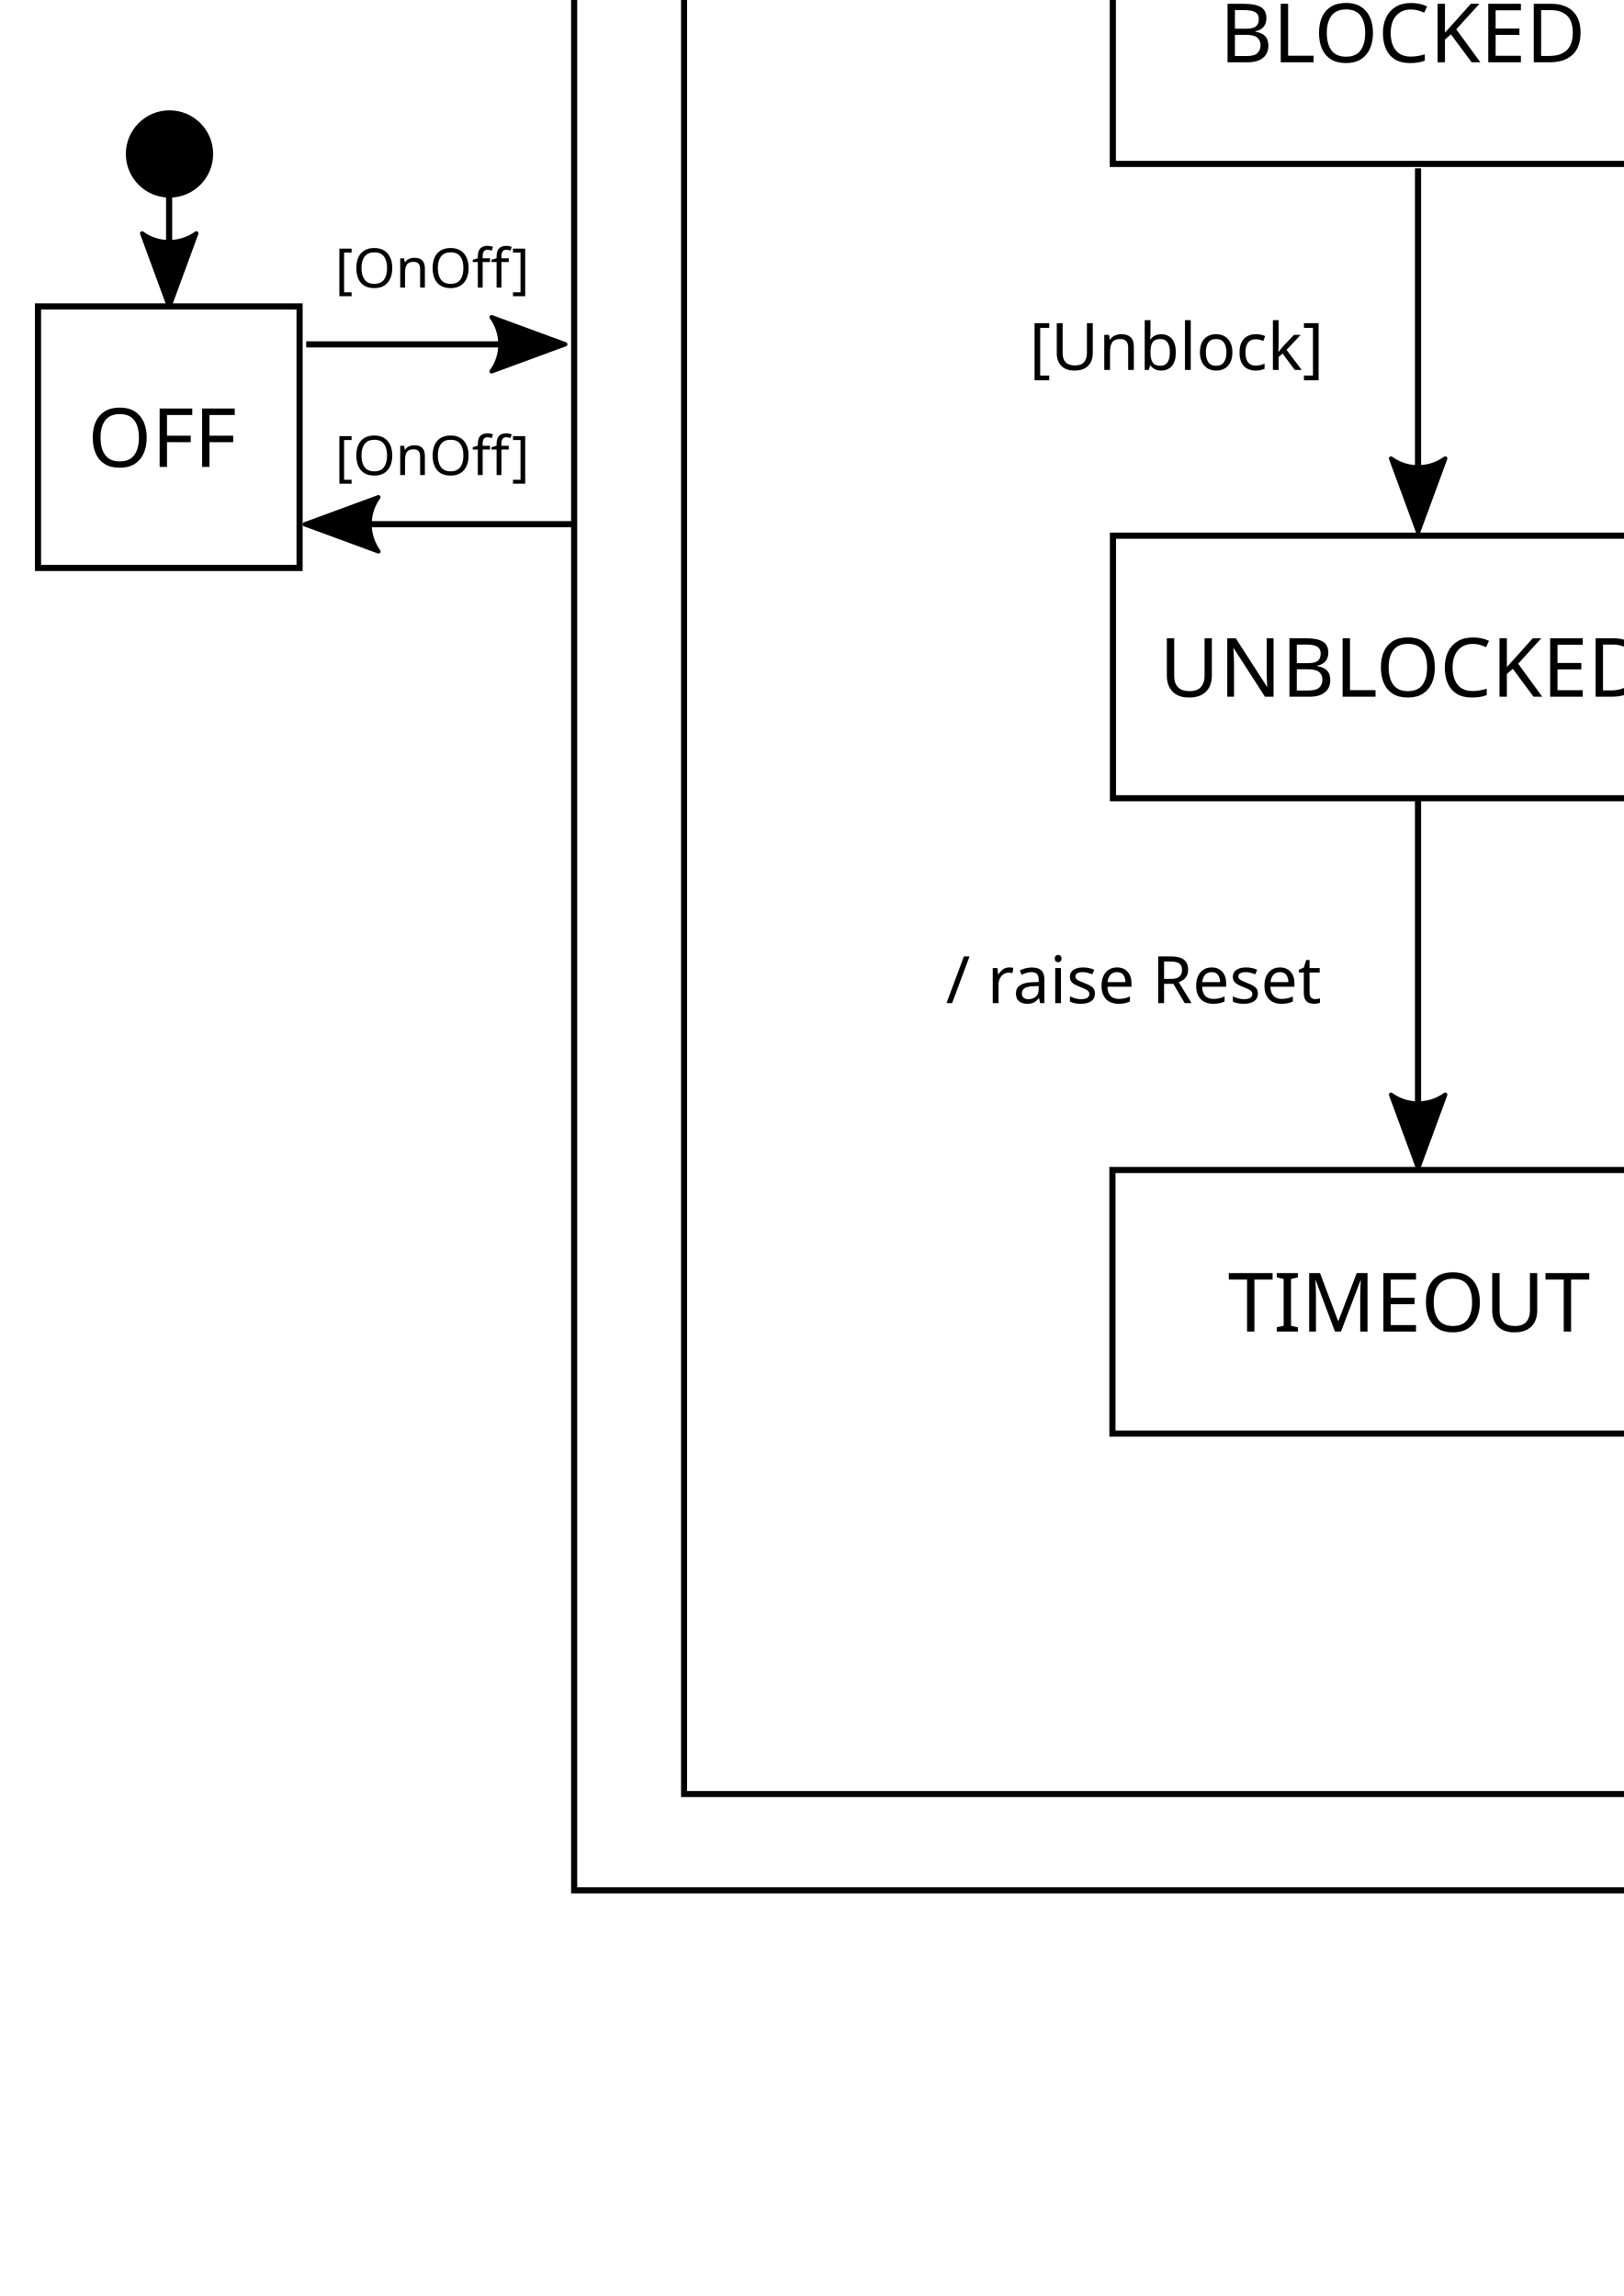
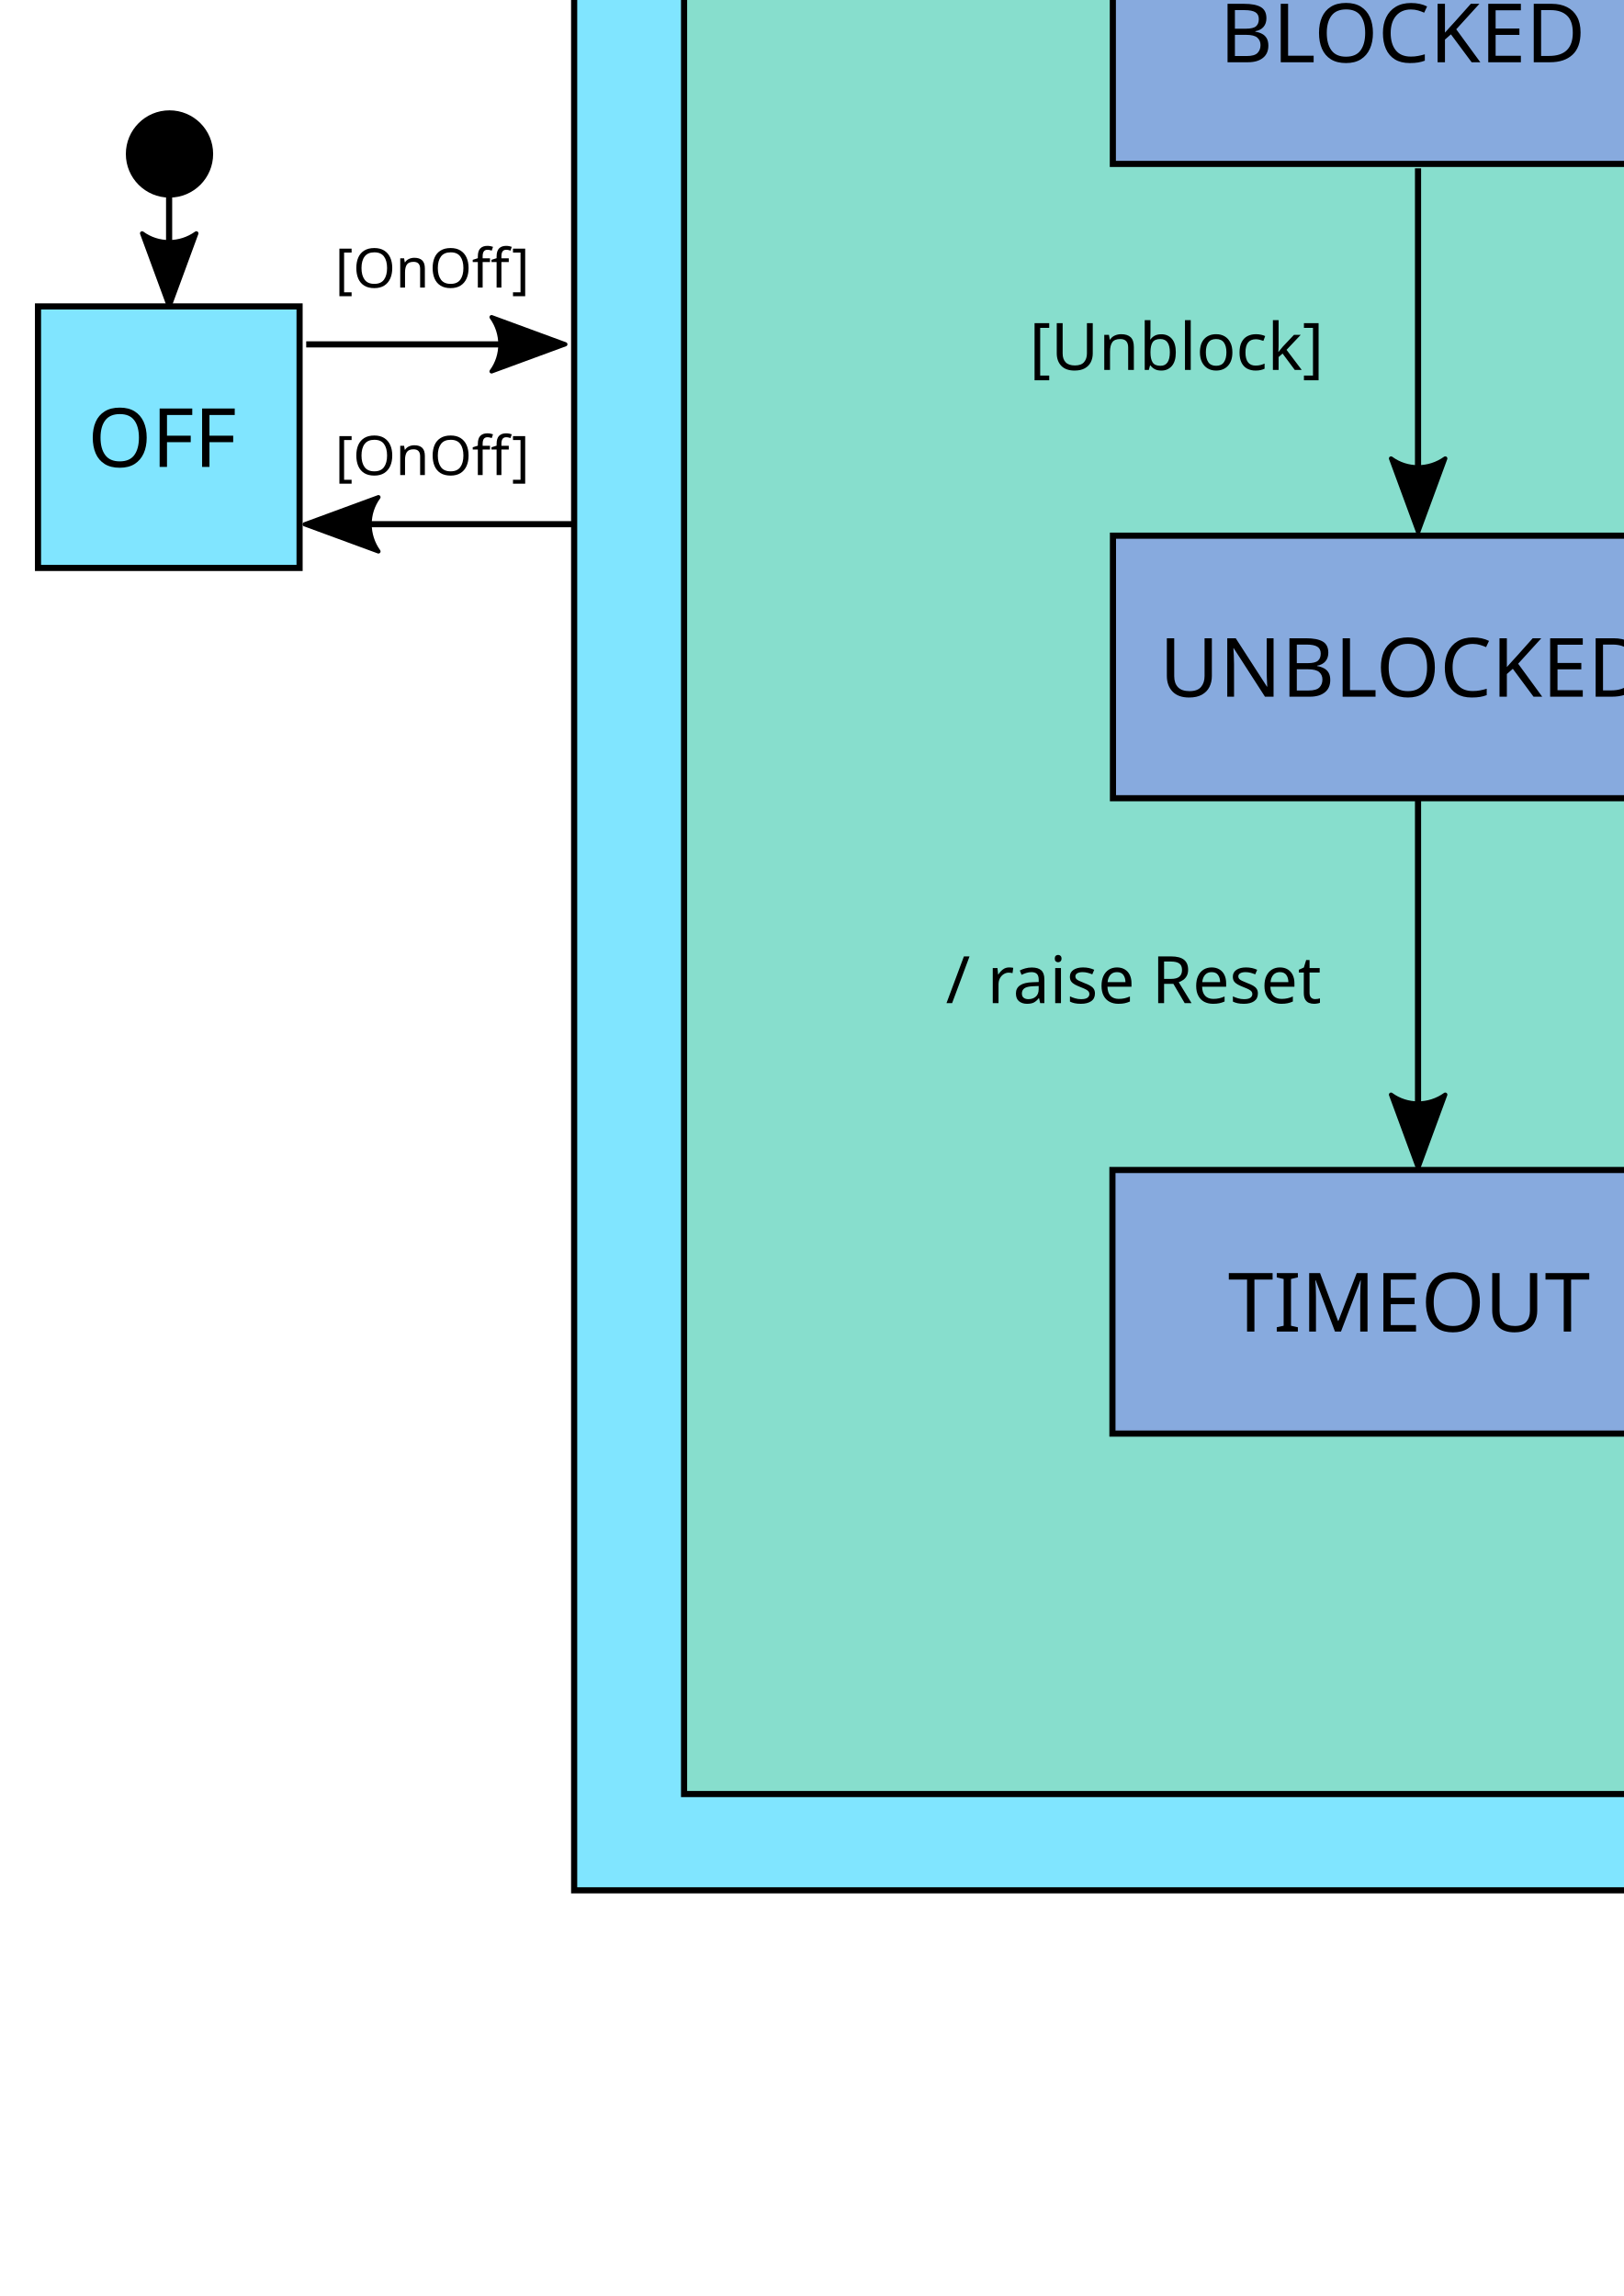
<svg xmlns="http://www.w3.org/2000/svg" width="210mm" height="297mm" viewBox="0 0 744.094 1052.362" id="svg3364" version="1.1">
  <defs id="defs3366">
    <rect x="-585.888" y="-206.071" width="236.376" height="121.218" id="rect3244" />
    <marker orient="auto" refY="0" refX="0" id="marker13901" style="overflow:visible">
      <path id="path13903" style="fill:#000000;fill-opacity:1;fill-rule:evenodd;stroke:#000000;stroke-width:0.625;stroke-linejoin:round;stroke-opacity:1" d="M 8.719,4.034 -2.207,0.016 8.719,-4.002 c -1.745,2.372 -1.735,5.617 -6e-7,8.035 z" transform="matrix(-1.1,0,0,-1.1,-1.1,0)" />
    </marker>
    <marker orient="auto" refY="0.0" refX="0.0" id="marker13765" style="overflow:visible;">
      <path id="path13767" style="fill-rule:evenodd;stroke-width:0.625;stroke-linejoin:round;stroke:#000000;stroke-opacity:1;fill:#000000;fill-opacity:1" d="M 8.719,4.034 L -2.207,0.016 L 8.719,-4.002 C 6.973,-1.63 6.983,1.616 8.719,4.034 z " transform="scale(1.1) rotate(180) translate(1,0)" />
    </marker>
    <marker style="overflow:visible" id="marker13279" refX="0" refY="0" orient="auto">
      <path transform="matrix(-1.1,0,0,-1.1,-1.1,0)" d="M 8.719,4.034 -2.207,0.016 8.719,-4.002 c -1.745,2.372 -1.735,5.617 -6e-7,8.035 z" style="fill:#000000;fill-opacity:1;fill-rule:evenodd;stroke:#000000;stroke-width:0.625;stroke-linejoin:round;stroke-opacity:1" id="path13281" />
    </marker>
-     <marker orient="auto" refY="0.0" refX="0.0" id="marker12425" style="overflow:visible;">
-       <path id="path12427" style="fill-rule:evenodd;stroke-width:0.625;stroke-linejoin:round;stroke:#000000;stroke-opacity:1;fill:#000000;fill-opacity:1" d="M 8.719,4.034 L -2.207,0.016 L 8.719,-4.002 C 6.973,-1.63 6.983,1.616 8.719,4.034 z " transform="scale(1.1) rotate(180) translate(1,0)" />
+     <marker orient="auto" refY="0" refX="0" id="marker12425" style="overflow:visible">
+       <path id="path12427" style="fill:#000000;fill-opacity:1;fill-rule:evenodd;stroke:#000000;stroke-width:0.625;stroke-linejoin:round;stroke-opacity:1" d="M 8.719,4.034 -2.207,0.016 8.719,-4.002 c -1.745,2.372 -1.735,5.617 -6e-7,8.035 z" transform="matrix(-1.1,0,0,-1.1,-1.1,0)" />
    </marker>
    <marker orient="auto" refY="0.0" refX="0.0" id="Arrow2Lend" style="overflow:visible;">
      <path id="path4256" style="fill-rule:evenodd;stroke-width:0.625;stroke-linejoin:round;" d="M 8.719,4.034 L -2.207,0.016 L 8.719,-4.002 C 6.973,-1.63 6.983,1.616 8.719,4.034 z " transform="scale(1.1) rotate(180) translate(1,0)" />
    </marker>
    <marker style="overflow:visible" id="marker11753" refX="0" refY="0" orient="auto">
      <path transform="matrix(-1.1,0,0,-1.1,-1.1,0)" d="M 8.719,4.034 -2.207,0.016 8.719,-4.002 c -1.745,2.372 -1.735,5.617 -6e-7,8.035 z" style="fill:#000000;fill-opacity:1;fill-rule:evenodd;stroke:#000000;stroke-width:0.625;stroke-linejoin:round;stroke-opacity:1" id="path11755" />
    </marker>
    <marker style="overflow:visible;" id="marker11333" refX="0.0" refY="0.0" orient="auto">
      <path transform="scale(1.1) rotate(180) translate(1,0)" d="M 8.719,4.034 L -2.207,0.016 L 8.719,-4.002 C 6.973,-1.63 6.983,1.616 8.719,4.034 z " style="fill-rule:evenodd;stroke-width:0.625;stroke-linejoin:round;stroke:#000000;stroke-opacity:1;fill:#000000;fill-opacity:1" id="path11335" />
    </marker>
    <marker orient="auto" refY="0" refX="0" id="marker10394" style="overflow:visible">
      <path id="path10396" style="fill:#000000;fill-opacity:1;fill-rule:evenodd;stroke:#000000;stroke-width:0.625;stroke-linejoin:round;stroke-opacity:1" d="M 8.719,4.034 -2.207,0.016 8.719,-4.002 c -1.745,2.372 -1.735,5.617 -6e-7,8.035 z" transform="matrix(-1.1,0,0,-1.1,-1.1,0)" />
    </marker>
    <marker style="overflow:visible" id="marker10274" refX="0" refY="0" orient="auto">
      <path transform="matrix(-1.1,0,0,-1.1,-1.1,0)" d="M 8.719,4.034 -2.207,0.016 8.719,-4.002 c -1.745,2.372 -1.735,5.617 -6e-7,8.035 z" style="fill:#000000;fill-opacity:1;fill-rule:evenodd;stroke:#000000;stroke-width:0.625;stroke-linejoin:round;stroke-opacity:1" id="path10276" />
    </marker>
    <marker orient="auto" refY="0" refX="0" id="marker9866" style="overflow:visible">
      <path id="path9868" style="fill:#000000;fill-opacity:1;fill-rule:evenodd;stroke:#000000;stroke-width:0.625;stroke-linejoin:round;stroke-opacity:1" d="M 8.719,4.034 -2.207,0.016 8.719,-4.002 c -1.745,2.372 -1.735,5.617 -6e-7,8.035 z" transform="matrix(-1.1,0,0,-1.1,-1.1,0)" />
    </marker>
    <marker style="overflow:visible" id="marker8981" refX="0" refY="0" orient="auto">
      <path transform="matrix(-1.1,0,0,-1.1,-1.1,0)" d="M 8.719,4.034 -2.207,0.016 8.719,-4.002 c -1.745,2.372 -1.735,5.617 -6e-7,8.035 z" style="fill:#000000;fill-opacity:1;fill-rule:evenodd;stroke:#000000;stroke-width:0.625;stroke-linejoin:round;stroke-opacity:1" id="path8983" />
    </marker>
    <marker orient="auto" refY="0" refX="0" id="marker6980" style="overflow:visible">
      <path id="path6982" style="fill:#000000;fill-opacity:1;fill-rule:evenodd;stroke:#000000;stroke-width:0.625;stroke-linejoin:round;stroke-opacity:1" d="M 8.719,4.034 -2.207,0.016 8.719,-4.002 c -1.745,2.372 -1.735,5.617 -6e-7,8.035 z" transform="matrix(-1.1,0,0,-1.1,-1.1,0)" />
    </marker>
    <marker style="overflow:visible" id="marker6278" refX="0" refY="0" orient="auto">
      <path transform="matrix(-1.1,0,0,-1.1,-1.1,0)" d="M 8.719,4.034 -2.207,0.016 8.719,-4.002 c -1.745,2.372 -1.735,5.617 -6e-7,8.035 z" style="fill:#000000;fill-opacity:1;fill-rule:evenodd;stroke:#000000;stroke-width:0.625;stroke-linejoin:round;stroke-opacity:1" id="path6280" />
    </marker>
    <marker style="overflow:visible;" id="marker6068" refX="0.0" refY="0.0" orient="auto">
      <path transform="scale(1.1) rotate(180) translate(1,0)" d="M 8.719,4.034 L -2.207,0.016 L 8.719,-4.002 C 6.973,-1.63 6.983,1.616 8.719,4.034 z " style="fill-rule:evenodd;stroke-width:0.625;stroke-linejoin:round;stroke:#000000;stroke-opacity:1;fill:#000000;fill-opacity:1" id="path6070" />
    </marker>
    <marker style="overflow:visible;" id="marker5924" refX="0.0" refY="0.0" orient="auto">
      <path transform="scale(1.1) rotate(180) translate(1,0)" d="M 8.719,4.034 L -2.207,0.016 L 8.719,-4.002 C 6.973,-1.63 6.983,1.616 8.719,4.034 z " style="fill-rule:evenodd;stroke-width:0.625;stroke-linejoin:round;stroke:#000000;stroke-opacity:1;fill:#000000;fill-opacity:1" id="path5926" />
    </marker>
    <marker style="overflow:visible;" id="marker5292" refX="0.0" refY="0.0" orient="auto">
      <path transform="scale(1.1) rotate(180) translate(1,0)" d="M 8.719,4.034 L -2.207,0.016 L 8.719,-4.002 C 6.973,-1.63 6.983,1.616 8.719,4.034 z " style="fill-rule:evenodd;stroke-width:0.625;stroke-linejoin:round;stroke:#000000;stroke-opacity:1;fill:#000000;fill-opacity:1" id="path5294" />
    </marker>
    <marker orient="auto" refY="0" refX="0" id="marker4865" style="overflow:visible">
      <path id="path4867" style="fill:#000000;fill-opacity:1;fill-rule:evenodd;stroke:#000000;stroke-width:0.625;stroke-linejoin:round;stroke-opacity:1" d="M 8.719,4.034 -2.207,0.016 8.719,-4.002 c -1.745,2.372 -1.735,5.617 -6e-7,8.035 z" transform="matrix(-1.1,0,0,-1.1,-1.1,0)" />
    </marker>
    <marker style="overflow:visible" id="marker4563" refX="0" refY="0" orient="auto">
      <path transform="matrix(-1.1,0,0,-1.1,-1.1,0)" d="M 8.719,4.034 -2.207,0.016 8.719,-4.002 c -1.745,2.372 -1.735,5.617 -6e-7,8.035 z" style="fill:#000000;fill-opacity:1;fill-rule:evenodd;stroke:#000000;stroke-width:0.625;stroke-linejoin:round;stroke-opacity:1" id="path4565" />
    </marker>
    <marker orient="auto" refY="0.0" refX="0.0" id="Arrow1Lstart" style="overflow:visible">
      <path id="path4235" d="M 0.0,0.0 L 5.0,-5.0 L -12.5,0.0 L 5.0,5.0 L 0.0,0.0 z " style="fill-rule:evenodd;stroke:#000000;stroke-width:1pt;stroke-opacity:1;fill:#000000;fill-opacity:1" transform="scale(0.8) translate(12.5,0)" />
    </marker>
    <marker style="overflow:visible" id="marker13279-9" refX="0" refY="0" orient="auto">
      <path transform="matrix(-1.1,0,0,-1.1,-1.1,0)" d="M 8.719,4.034 -2.207,0.016 8.719,-4.002 c -1.745,2.372 -1.735,5.617 -6e-7,8.035 z" style="fill:#000000;fill-opacity:1;fill-rule:evenodd;stroke:#000000;stroke-width:0.625;stroke-linejoin:round;stroke-opacity:1" id="path13281-3" />
    </marker>
    <marker orient="auto" refY="0" refX="0" id="marker13901-4" style="overflow:visible">
      <path id="path13903-8" style="fill:#000000;fill-opacity:1;fill-rule:evenodd;stroke:#000000;stroke-width:0.625;stroke-linejoin:round;stroke-opacity:1" d="M 8.719,4.034 -2.207,0.016 8.719,-4.002 c -1.745,2.372 -1.735,5.617 -6e-7,8.035 z" transform="matrix(-1.1,0,0,-1.1,-1.1,0)" />
    </marker>
    <marker orient="auto" refY="0" refX="0" id="marker13901-4-5" style="overflow:visible">
      <path id="path13903-8-2" style="fill:#000000;fill-opacity:1;fill-rule:evenodd;stroke:#000000;stroke-width:0.625;stroke-linejoin:round;stroke-opacity:1" d="M 8.719,4.034 -2.207,0.016 8.719,-4.002 c -1.745,2.372 -1.735,5.617 -6e-7,8.035 z" transform="matrix(-1.1,0,0,-1.1,-1.1,0)" />
    </marker>
  </defs>
  <g id="layer1">
-     <rect style="fill:none;fill-rule:evenodd;stroke:#000000;stroke-width:2.813;stroke-linecap:butt;stroke-linejoin:miter;stroke-miterlimit:4;stroke-dasharray:none;stroke-opacity:1" id="rect3376" width="1598.578" height="1264.646" x="263.119" y="-398.226" />
-     <rect y="-311.197" x="313.488" height="1133.488" width="731.3" id="rect4178" style="fill:none;fill-rule:evenodd;stroke:#000000;stroke-width:2.762;stroke-linecap:butt;stroke-linejoin:miter;stroke-miterlimit:4;stroke-dasharray:none;stroke-opacity:1" />
-     <rect style="fill:none;fill-rule:evenodd;stroke:#000000;stroke-width:2.813;stroke-linecap:butt;stroke-linejoin:miter;stroke-miterlimit:4;stroke-dasharray:none;stroke-opacity:1" id="rect4180" width="731.249" height="1133.437" x="1090.19" y="-312.014" />
+     <rect style="fill:#80e5ff;fill-rule:evenodd;stroke:#000000;stroke-width:2.813;stroke-linecap:butt;stroke-linejoin:miter;stroke-miterlimit:4;stroke-dasharray:none;stroke-opacity:1" id="rect3376" width="1598.578" height="1264.646" x="263.119" y="-398.226" />
+     <rect y="-311.197" x="313.488" height="1133.488" width="731.3" id="rect4178" style="fill:#87decd;fill-rule:evenodd;stroke:#000000;stroke-width:2.813;stroke-linecap:butt;stroke-linejoin:miter;stroke-miterlimit:4;stroke-dasharray:none;stroke-opacity:1" />
+     <rect style="fill:#87aade;fill-rule:evenodd;stroke:#000000;stroke-width:2.812;stroke-linecap:butt;stroke-linejoin:miter;stroke-miterlimit:4;stroke-dasharray:none;stroke-opacity:1" id="rect12045" width="279.716" height="120.341" x="510.035" y="245.525" />
+     <rect style="fill:#87decd;fill-rule:evenodd;stroke:#000000;stroke-width:2.813;stroke-linecap:butt;stroke-linejoin:miter;stroke-miterlimit:4;stroke-dasharray:none;stroke-opacity:1" id="rect4180" width="731.249" height="1133.437" x="1090.19" y="-312.014" />
    <rect style="fill:none;stroke-width:3;stroke-miterlimit:4;stroke-dasharray:none" id="rect4182" width="120" height="80" x="17.5" y="32.362" />
    <circle style="fill:none;stroke-width:3;stroke-miterlimit:4;stroke-dasharray:none" id="path4184" cx="77.5" cy="112.362" r="40" />
    <ellipse style="fill:none;stroke-width:3;stroke-miterlimit:4;stroke-dasharray:none" id="path4186" cx="47.5" cy="112.362" rx="50" ry="40" />
    <ellipse style="fill:none;stroke-width:3;stroke-miterlimit:4;stroke-dasharray:none" id="path4188" cx="127.5" cy="289.012" rx="10" ry="50" />
    <rect style="fill:none;stroke-width:3;stroke-miterlimit:4;stroke-dasharray:none" id="rect4209" width="60" height="100" x="-2.5" y="-7.638" />
    <text xml:space="preserve" style="font-style:normal;font-weight:normal;line-height:0%;font-family:sans-serif;letter-spacing:0px;word-spacing:0px;fill:#000000;fill-opacity:1;stroke:none;stroke-width:1px;stroke-linecap:butt;stroke-linejoin:miter;stroke-opacity:1" x="380" y="392.362" id="text5510">
      <tspan id="tspan5512" x="380" y="392.362" style="font-size:40px;line-height:1.25;font-family:sans-serif"> </tspan>
    </text>
-     <g id="g6205" transform="translate(-22.5)">
-       <rect style="fill:none;fill-rule:evenodd;stroke:#000000;stroke-width:2.812;stroke-linecap:butt;stroke-linejoin:miter;stroke-miterlimit:4;stroke-dasharray:none;stroke-opacity:1" id="rect3374" width="119.871" height="119.871" x="39.917" y="140.448" />
-       <text id="text9730" y="214.016" x="62.727" style="font-style:normal;font-variant:normal;font-weight:normal;font-stretch:normal;line-height:0%;font-family:sans-serif;-inkscape-font-specification:'Sans, Normal';text-align:start;letter-spacing:0px;word-spacing:0px;writing-mode:lr-tb;text-anchor:start;fill:#000000;fill-opacity:1;stroke:none;stroke-width:1px;stroke-linecap:butt;stroke-linejoin:miter;stroke-opacity:1" xml:space="preserve">
-         <tspan y="214.016" x="62.727" id="tspan9732" style="font-size:37.5px;line-height:1.25;font-family:sans-serif">OFF</tspan>
-       </text>
-     </g>
+     <rect style="fill:#80e5ff;fill-rule:evenodd;stroke:#000000;stroke-width:2.812;stroke-linecap:butt;stroke-linejoin:miter;stroke-miterlimit:4;stroke-dasharray:none;stroke-opacity:1" id="rect3374" width="119.871" height="119.871" x="17.417" y="140.448" />
+     <text id="text9730" y="214.016" x="40.227" style="font-style:normal;font-variant:normal;font-weight:normal;font-stretch:normal;line-height:0%;font-family:sans-serif;-inkscape-font-specification:'Sans, Normal';text-align:start;letter-spacing:0px;word-spacing:0px;writing-mode:lr-tb;text-anchor:start;fill:#000000;fill-opacity:1;stroke:none;stroke-width:1px;stroke-linecap:butt;stroke-linejoin:miter;stroke-opacity:1" xml:space="preserve">
+       <tspan y="214.016" x="40.227" id="tspan9732" style="font-size:37.5px;line-height:1.25;font-family:sans-serif">OFF</tspan>
+     </text>
    <circle r="20" cy="70.572" cx="77.673" id="circle9748" style="fill:#000000;fill-opacity:1;stroke-width:3;stroke-miterlimit:4;stroke-dasharray:none" />
    <path style="fill:none;fill-rule:evenodd;stroke:#000000;stroke-width:2.812;stroke-linecap:butt;stroke-linejoin:miter;stroke-miterlimit:4;stroke-dasharray:none;stroke-opacity:1;marker-end:url(#marker9866)" d="M 77.5,77.012 V 137.012" id="path9858" />
    <path style="fill:none;fill-rule:evenodd;stroke:#000000;stroke-width:2.813;stroke-linecap:butt;stroke-linejoin:miter;stroke-miterlimit:4;stroke-dasharray:none;stroke-opacity:1;marker-end:url(#marker10274)" d="m 140.327,157.844 h 115.016" id="path10266" />
    <path id="path10392" d="M 262.765,240.262 H 143.357" style="fill:none;fill-rule:evenodd;stroke:#000000;stroke-width:2.813;stroke-linecap:butt;stroke-linejoin:miter;stroke-miterlimit:4;stroke-dasharray:none;stroke-opacity:1;marker-end:url(#marker10394)" />
    <text xml:space="preserve" style="font-style:normal;font-variant:normal;font-weight:normal;font-stretch:normal;line-height:0%;font-family:sans-serif;-inkscape-font-specification:'Sans, Normal';text-align:start;letter-spacing:0px;word-spacing:0px;writing-mode:lr-tb;text-anchor:start;fill:#000000;fill-opacity:1;stroke:none;stroke-width:1px;stroke-linecap:butt;stroke-linejoin:miter;stroke-opacity:1" x="153.536" y="100.559" id="text10698">
      <tspan y="100.559" x="153.536" id="tspan10700" style="font-size:25px;line-height:1.25;font-family:sans-serif"> </tspan>
      <tspan id="tspan10702" y="131.809" x="153.536" style="font-size:25px;line-height:1.25;font-family:sans-serif">[OnOff]</tspan>
    </text>
    <text xml:space="preserve" style="font-style:normal;font-variant:normal;font-weight:normal;font-stretch:normal;line-height:0%;font-family:sans-serif;-inkscape-font-specification:'Sans, Normal';text-align:start;letter-spacing:0px;word-spacing:0px;writing-mode:lr-tb;text-anchor:start;fill:#000000;fill-opacity:1;stroke:none;stroke-width:1px;stroke-linecap:butt;stroke-linejoin:miter;stroke-opacity:1" x="153.536" y="186.484" id="text10698-4">
      <tspan y="186.484" x="153.536" id="tspan10700-1" style="font-size:25px;line-height:1.25;font-family:sans-serif"> </tspan>
      <tspan id="tspan10702-0" y="217.734" x="153.536" style="font-size:25px;line-height:1.25;font-family:sans-serif">[OnOff]</tspan>
    </text>
    <text xml:space="preserve" style="font-style:normal;font-variant:normal;font-weight:normal;font-stretch:normal;line-height:0%;font-family:sans-serif;-inkscape-font-specification:'Sans, Normal';text-align:start;letter-spacing:0px;word-spacing:0px;writing-mode:lr-tb;text-anchor:start;fill:#000000;fill-opacity:1;stroke:none;stroke-width:1px;stroke-linecap:butt;stroke-linejoin:miter;stroke-opacity:1" x="283.404" y="-345.055" id="text11028">
      <tspan id="tspan11032" x="283.404" y="-345.055" style="font-size:37.5px;line-height:1.25;font-family:sans-serif">ON</tspan>
    </text>
    <text id="text11203" y="-249.438" x="343.307" style="font-style:normal;font-variant:normal;font-weight:normal;font-stretch:normal;line-height:0%;font-family:sans-serif;-inkscape-font-specification:'Sans, Normal';text-align:start;letter-spacing:0px;word-spacing:0px;writing-mode:lr-tb;text-anchor:start;fill:#000000;fill-opacity:1;stroke:none;stroke-width:1px;stroke-linecap:butt;stroke-linejoin:miter;stroke-opacity:1" xml:space="preserve">
      <tspan y="-249.438" x="343.307" id="tspan11205" style="font-size:37.5px;line-height:1.25;font-family:sans-serif">Gate</tspan>
    </text>
    <text xml:space="preserve" style="font-style:normal;font-variant:normal;font-weight:normal;font-stretch:normal;line-height:0%;font-family:sans-serif;-inkscape-font-specification:'Sans, Normal';text-align:start;letter-spacing:0px;word-spacing:0px;writing-mode:lr-tb;text-anchor:start;fill:#000000;fill-opacity:1;stroke:none;stroke-width:1px;stroke-linecap:butt;stroke-linejoin:miter;stroke-opacity:1" x="1110.771" y="-248.301" id="text12633">
      <tspan id="tspan12637" x="1110.771" y="-248.301" style="font-size:37.5px;line-height:1.25;font-family:sans-serif">CardReader</tspan>
    </text>
    <circle id="path4132" style="fill:#000000;stroke:none;stroke-width:0.938" cx="-846.634" cy="306.834" r="1.5" />
    <circle style="fill:#000000;fill-opacity:1;stroke-width:3;stroke-miterlimit:4;stroke-dasharray:none" id="path4213" cx="645.937" cy="-127.398" r="20" />
-     <path id="path4561" d="m 649.854,-125.763 v 72.491" style="fill:none;fill-rule:evenodd;stroke:#000000;stroke-width:2.198;stroke-linecap:butt;stroke-linejoin:miter;stroke-miterlimit:4;stroke-dasharray:none;stroke-opacity:1;marker-end:url(#marker4563)" />
-     <g id="g6200" transform="translate(38.82335,82.69855)">
-       <rect y="-128.021" x="471.156" height="120.451" width="279.826" id="rect4217" style="fill:none;fill-rule:evenodd;stroke:#000000;stroke-width:2.812;stroke-linecap:butt;stroke-linejoin:miter;stroke-miterlimit:4;stroke-dasharray:none;stroke-opacity:1" />
-       <text xml:space="preserve" style="font-style:normal;font-variant:normal;font-weight:normal;font-stretch:normal;line-height:0%;font-family:sans-serif;-inkscape-font-specification:'Sans, Normal';text-align:start;letter-spacing:0px;word-spacing:0px;writing-mode:lr-tb;text-anchor:start;fill:#000000;fill-opacity:1;stroke:none;stroke-width:1px;stroke-linecap:butt;stroke-linejoin:miter;stroke-opacity:1" x="520.084" y="-54.164" id="text4807">
-         <tspan id="tspan4809" x="520.084" y="-54.164" style="font-size:37.5px;line-height:1.25;font-family:sans-serif">BLOCKED</tspan>
-       </text>
-     </g>
+     <path id="path4561" d="m 645.888,-125.763 v 72.491" style="fill:none;fill-rule:evenodd;stroke:#000000;stroke-width:2.812;stroke-linecap:butt;stroke-linejoin:miter;stroke-miterlimit:4;stroke-dasharray:none;stroke-opacity:1;marker-end:url(#marker4563)" />
+     <rect y="-45.323" x="509.98" height="120.451" width="279.826" id="rect4217" style="fill:#87aade;fill-rule:evenodd;stroke:#000000;stroke-width:2.812;stroke-linecap:butt;stroke-linejoin:miter;stroke-miterlimit:4;stroke-dasharray:none;stroke-opacity:1" />
    <path style="fill:none;fill-rule:evenodd;stroke:#000000;stroke-width:2.812;stroke-linecap:butt;stroke-linejoin:miter;stroke-miterlimit:4;stroke-dasharray:none;stroke-opacity:1;marker-end:url(#marker4865)" d="M 649.843,77.154 V 240.199" id="path4863" />
-     <g id="g6210" transform="translate(38.82333,82.69855)">
-       <text id="text5259-4" y="527.607" x="523.929" style="font-style:normal;font-variant:normal;font-weight:normal;font-stretch:normal;line-height:0%;font-family:sans-serif;-inkscape-font-specification:'Sans, Normal';text-align:start;letter-spacing:0px;word-spacing:0px;writing-mode:lr-tb;text-anchor:start;fill:#000000;fill-opacity:1;stroke:none;stroke-width:1px;stroke-linecap:butt;stroke-linejoin:miter;stroke-opacity:1" xml:space="preserve">
-         <tspan y="527.607" x="523.929" id="tspan5261-3" style="font-size:37.5px;line-height:1.25;font-family:sans-serif">TIMEOUT</tspan>
-       </text>
-       <rect style="fill:none;fill-rule:evenodd;stroke:#000000;stroke-width:2.812;stroke-linecap:butt;stroke-linejoin:miter;stroke-miterlimit:4;stroke-dasharray:none;stroke-opacity:1" id="rect5504" width="280.197" height="120.822" x="470.971" y="453.564" />
-     </g>
+     <rect style="fill:#87aade;fill-rule:evenodd;stroke:#000000;stroke-width:2.812;stroke-linecap:butt;stroke-linejoin:miter;stroke-miterlimit:4;stroke-dasharray:none;stroke-opacity:1" id="rect5504" width="280.197" height="120.822" x="509.794" y="536.263" />
    <text xml:space="preserve" style="font-style:normal;font-variant:normal;font-weight:normal;font-stretch:normal;line-height:0%;font-family:sans-serif;-inkscape-font-specification:'Sans, Normal';text-align:start;letter-spacing:0px;word-spacing:0px;writing-mode:lr-tb;text-anchor:start;fill:#000000;fill-opacity:1;stroke:none;stroke-width:1px;stroke-linecap:butt;stroke-linejoin:miter;stroke-opacity:1" x="471.702" y="169.552" id="text7522">
      <tspan id="tspan7524" x="471.702" y="169.552" style="font-size:30px;line-height:1.25;font-family:sans-serif">[Unblock]</tspan>
    </text>
    <text xml:space="preserve" style="font-style:normal;font-variant:normal;font-weight:normal;font-stretch:normal;line-height:0%;font-family:sans-serif;-inkscape-font-specification:'Sans, Normal';text-align:start;letter-spacing:0px;word-spacing:0px;writing-mode:lr-tb;text-anchor:start;fill:#000000;fill-opacity:1;stroke:none;stroke-width:1px;stroke-linecap:butt;stroke-linejoin:miter;stroke-opacity:1" x="433.445" y="459.794" id="text7522-4">
      <tspan id="tspan7524-7" x="433.445" y="459.794" style="font-size:30px;line-height:1.25;font-family:sans-serif">/ raise Reset</tspan>
    </text>
    <text xml:space="preserve" style="font-style:normal;font-variant:normal;font-weight:normal;font-stretch:normal;line-height:0%;font-family:sans-serif;-inkscape-font-specification:'Sans, Normal';text-align:start;letter-spacing:0px;word-spacing:0px;writing-mode:lr-tb;text-anchor:start;fill:#000000;fill-opacity:1;stroke:none;stroke-width:1px;stroke-linecap:butt;stroke-linejoin:miter;stroke-opacity:1" x="870.731" y="342.652" id="text7522-4-4">
      <tspan id="tspan7524-7-0" x="870.731" y="342.652" style="font-size:30px;line-height:1.25;font-family:sans-serif">[Block]</tspan>
    </text>
-     <g id="g6195" transform="translate(38.82335,42.39275)">
-       <text id="text5259" y="276.935" x="492.536" style="font-style:normal;font-variant:normal;font-weight:normal;font-stretch:normal;line-height:0%;font-family:sans-serif;-inkscape-font-specification:'Sans, Normal';text-align:start;letter-spacing:0px;word-spacing:0px;writing-mode:lr-tb;text-anchor:start;fill:#000000;fill-opacity:1;stroke:none;stroke-width:1px;stroke-linecap:butt;stroke-linejoin:miter;stroke-opacity:1" xml:space="preserve">
-         <tspan y="276.935" x="492.536" id="tspan5261" style="font-size:37.5px;line-height:1.25;font-family:sans-serif">UNBLOCKED</tspan>
-       </text>
-       <rect style="fill:none;fill-rule:evenodd;stroke:#000000;stroke-width:2.812;stroke-linecap:butt;stroke-linejoin:miter;stroke-miterlimit:4;stroke-dasharray:none;stroke-opacity:1" id="rect12045" width="279.716" height="120.341" x="471.211" y="203.132" />
-     </g>
    <path id="path13277-7" d="M 649.843,364.752 V 531.794" style="fill:none;fill-rule:evenodd;stroke:#000000;stroke-width:2.812;stroke-linecap:butt;stroke-linejoin:miter;stroke-miterlimit:4;stroke-dasharray:none;stroke-opacity:1;marker-end:url(#marker13279-9)" />
    <g id="g4146" style="stroke-width:2.89;stroke-dasharray:none" transform="matrix(0.9468155,0,0,1.000083,82.17218,82.67882)">
      <path style="fill:none;fill-rule:evenodd;stroke:#000000;stroke-width:2.89;stroke-linecap:butt;stroke-linejoin:miter;stroke-miterlimit:4;stroke-dasharray:none;stroke-opacity:1;marker-end:url(#marker13901-4)" d="M 814.556,518.986 V -35.892 h -57.746" id="path13757-0" />
      <path style="fill:#000000;fill-opacity:1;stroke:#000000;stroke-width:2.89;stroke-dasharray:none;stroke-opacity:1" d="m 815.155,517.591 -67.423,-0.015" id="path4138" />
    </g>
    <text xml:space="preserve" style="font-style:normal;font-variant:normal;font-weight:normal;font-stretch:normal;line-height:0%;font-family:sans-serif;-inkscape-font-specification:'Sans, Normal';text-align:start;letter-spacing:0px;word-spacing:0px;writing-mode:lr-tb;text-anchor:start;fill:#000000;fill-opacity:1;stroke:none;stroke-width:1px;stroke-linecap:butt;stroke-linejoin:miter;stroke-opacity:1" x="1132.242" y="445.023" id="text8977">
      <tspan id="tspan9255" x="1132.242" y="445.023" style="font-size:30px;line-height:1.25;font-family:sans-serif">[CardOk] </tspan>
      <tspan x="1132.242" y="482.523" style="font-size:30px;line-height:1.25;font-family:sans-serif" id="tspan8261">/ raise Unblock</tspan>
    </text>
-     <g id="g10007" transform="translate(-12.11591,1.7390381e-5)">
-       <text xml:space="preserve" style="font-style:normal;font-variant:normal;font-weight:normal;font-stretch:normal;line-height:0%;font-family:sans-serif;-inkscape-font-specification:'Sans, Normal';text-align:start;letter-spacing:0px;word-spacing:0px;writing-mode:lr-tb;text-anchor:start;fill:#000000;fill-opacity:1;stroke:none;stroke-width:1px;stroke-linecap:butt;stroke-linejoin:miter;stroke-opacity:1" x="1602.258" y="278.607" id="text8573-5">
-         <tspan id="tspan8577-9" x="1602.258" y="278.607" style="font-size:30px;line-height:1.25;font-family:sans-serif">[Reset] </tspan>
-         <tspan x="1602.258" y="316.107" style="font-size:30px;line-height:1.25;font-family:sans-serif" id="tspan8263">/ raise Block</tspan>
-       </text>
-       <g id="g7203" transform="translate(-39.00427,44.3522)">
-         <rect y="-106.943" x="1282.027" height="121.001" width="280.376" id="rect4219" style="fill:none;fill-rule:evenodd;stroke:#000000;stroke-width:2.812;stroke-linecap:butt;stroke-linejoin:miter;stroke-miterlimit:4;stroke-dasharray:none;stroke-opacity:1" />
-         <text id="text5259-7" y="-32.811" x="1356.929" style="font-style:normal;font-variant:normal;font-weight:normal;font-stretch:normal;line-height:0%;font-family:sans-serif;-inkscape-font-specification:'Sans, Normal';text-align:start;letter-spacing:0px;word-spacing:0px;writing-mode:lr-tb;text-anchor:start;fill:#000000;fill-opacity:1;stroke:none;stroke-width:1px;stroke-linecap:butt;stroke-linejoin:miter;stroke-opacity:1" xml:space="preserve">
-           <tspan y="-32.811" x="1356.929" id="tspan5261-4" style="font-size:37.5px;line-height:1.25;font-family:sans-serif">READY</tspan>
-         </text>
-       </g>
-       <path style="fill:none;fill-rule:evenodd;stroke:#000000;stroke-width:2.98;stroke-linecap:butt;stroke-linejoin:miter;stroke-miterlimit:4;stroke-dasharray:none;stroke-opacity:1;marker-end:url(#marker6980)" d="M 1498.482,240.86 V 65.126" id="path6978" />
-       <g id="g6220" transform="translate(-97.79623,48.97867)">
-         <rect style="fill:none;fill-opacity:1;stroke:#000000;stroke-width:1.929;stroke-miterlimit:4;stroke-dasharray:none;stroke-opacity:1" id="rect7334" width="279.321" height="119.946" x="1341.347" y="193.183" />
-         <text id="text7336" y="266.77" x="1391.899" style="font-style:normal;font-variant:normal;font-weight:normal;font-stretch:normal;line-height:0%;font-family:sans-serif;-inkscape-font-specification:'Sans, Normal';text-align:start;letter-spacing:0px;word-spacing:0px;writing-mode:lr-tb;text-anchor:start;fill:#000000;fill-opacity:1;stroke:none;stroke-width:1px;stroke-linecap:butt;stroke-linejoin:miter;stroke-opacity:1" xml:space="preserve">
-           <tspan y="266.77" x="1391.899" id="tspan7338" style="font-size:37.5px;line-height:1.25;font-family:sans-serif">READING</tspan>
-         </text>
-       </g>
-       <g id="g6215" transform="translate(18.97781,44.3522)">
-         <rect y="501.508" x="1224.205" height="120.682" width="280.057" id="rect7340" style="fill:none;fill-opacity:1;stroke:#000000;stroke-width:2.812;stroke-miterlimit:4;stroke-dasharray:none;stroke-opacity:1" />
-         <text xml:space="preserve" style="font-style:normal;font-variant:normal;font-weight:normal;font-stretch:normal;line-height:0%;font-family:sans-serif;-inkscape-font-specification:'Sans, Normal';text-align:start;letter-spacing:0px;word-spacing:0px;writing-mode:lr-tb;text-anchor:start;fill:#000000;fill-opacity:1;stroke:none;stroke-width:1px;stroke-linecap:butt;stroke-linejoin:miter;stroke-opacity:1" x="1290.277" y="575.481" id="text7342">
-           <tspan id="tspan7344" x="1290.277" y="575.481" style="font-size:37.5px;line-height:1.25;font-family:sans-serif">ACCEPT</tspan>
-         </text>
-       </g>
-       <text id="text8569" y="159.027" x="1143.159" style="font-style:normal;font-variant:normal;font-weight:normal;font-stretch:normal;line-height:0%;font-family:sans-serif;-inkscape-font-specification:'Sans, Normal';text-align:start;letter-spacing:0px;word-spacing:0px;writing-mode:lr-tb;text-anchor:start;fill:#000000;fill-opacity:1;stroke:none;stroke-width:1px;stroke-linecap:butt;stroke-linejoin:miter;stroke-opacity:1" xml:space="preserve">
-         <tspan y="159.027" x="1143.159" id="tspan8571" style="font-size:30px;line-height:1.25;font-family:sans-serif">[CardIn]</tspan>
-       </text>
-       <text xml:space="preserve" style="font-style:normal;font-variant:normal;font-weight:normal;font-stretch:normal;line-height:0%;font-family:sans-serif;-inkscape-font-specification:'Sans, Normal';text-align:start;letter-spacing:0px;word-spacing:0px;writing-mode:lr-tb;text-anchor:start;fill:#000000;fill-opacity:1;stroke:none;stroke-width:1px;stroke-linecap:butt;stroke-linejoin:miter;stroke-opacity:1" x="1315.027" y="159.027" id="text8573">
-         <tspan id="tspan8577" x="1315.027" y="159.027" style="font-size:30px;line-height:1.25;font-family:sans-serif">[CardError]</tspan>
-       </text>
-       <path style="fill:none;fill-rule:evenodd;stroke:#000000;stroke-width:2.676;stroke-linecap:butt;stroke-linejoin:miter;stroke-miterlimit:4;stroke-dasharray:none;stroke-opacity:1;marker-end:url(#marker8981)" d="M 1383.164,363.429 V 541.305" id="path9716" />
-       <g id="g12651" transform="rotate(90,1215.914,706.8021)">
-         <circle style="fill:#000000;fill-opacity:1;stroke-width:3;stroke-miterlimit:4;stroke-dasharray:none" id="circle12421" cx="370.571" cy="539.505" r="20" />
-         <path id="path12423" d="M 375.714,539.505 H 435.714" style="fill:none;fill-rule:evenodd;stroke:#000000;stroke-width:2;stroke-linecap:butt;stroke-linejoin:miter;stroke-miterlimit:4;stroke-dasharray:none;stroke-opacity:1;marker-end:url(#marker12425)" />
-       </g>
-       <path id="path13277" d="M 1287.488,60.144 V 235.878" style="fill:none;fill-rule:evenodd;stroke:#000000;stroke-width:2.98;stroke-linecap:butt;stroke-linejoin:miter;stroke-miterlimit:4;stroke-dasharray:none;stroke-opacity:1;marker-end:url(#marker13279)" />
-       <g id="g4146-0" style="stroke-width:2.727;stroke-dasharray:none" transform="matrix(0.9437386,0,0,1.127179,819.8979,40.43169)">
-         <path style="fill:none;fill-rule:evenodd;stroke:#000000;stroke-width:2.727;stroke-linecap:butt;stroke-linejoin:miter;stroke-miterlimit:4;stroke-dasharray:none;stroke-opacity:1;marker-end:url(#marker13901-4-5)" d="M 814.556,518.986 V -35.892 h -57.746" id="path13757-0-7" />
-         <path style="fill:#000000;fill-opacity:1;stroke:#000000;stroke-width:2.727;stroke-dasharray:none;stroke-opacity:1" d="m 815.155,517.591 -67.423,-0.015" id="path4138-7" />
-       </g>
+     <text xml:space="preserve" style="font-style:normal;font-variant:normal;font-weight:normal;font-stretch:normal;line-height:0%;font-family:sans-serif;-inkscape-font-specification:'Sans, Normal';text-align:start;letter-spacing:0px;word-spacing:0px;writing-mode:lr-tb;text-anchor:start;fill:#000000;fill-opacity:1;stroke:none;stroke-width:1px;stroke-linecap:butt;stroke-linejoin:miter;stroke-opacity:1" x="1590.143" y="278.607" id="text8573-5">
+       <tspan id="tspan8577-9" x="1590.143" y="278.607" style="font-size:30px;line-height:1.25;font-family:sans-serif">[Reset] </tspan>
+       <tspan x="1590.143" y="316.107" style="font-size:30px;line-height:1.25;font-family:sans-serif" id="tspan8263">/ raise Block</tspan>
+     </text>
+     <rect y="-62.591" x="1230.907" height="121.001" width="280.376" id="rect4219" style="fill:#87aade;fill-rule:evenodd;stroke:#000000;stroke-width:2.812;stroke-linecap:butt;stroke-linejoin:miter;stroke-miterlimit:4;stroke-dasharray:none;stroke-opacity:1" />
+     <path style="fill:none;fill-rule:evenodd;stroke:#000000;stroke-width:2.813;stroke-linecap:butt;stroke-linejoin:miter;stroke-miterlimit:4;stroke-dasharray:none;stroke-opacity:1;marker-end:url(#marker6980)" d="M 1486.366,240.86 V 65.126" id="path6978" />
+     <rect style="fill:#87aade;fill-opacity:1;stroke:#000000;stroke-width:2.813;stroke-miterlimit:4;stroke-dasharray:none;stroke-opacity:1" id="rect7334" width="279.321" height="119.946" x="1231.435" y="242.162" />
+     <rect y="545.86" x="1231.066" height="120.682" width="280.057" id="rect7340" style="fill:#87aade;fill-opacity:1;stroke:#000000;stroke-width:2.812;stroke-miterlimit:4;stroke-dasharray:none;stroke-opacity:1" />
+     <text id="text8569" y="159.027" x="1131.043" style="font-style:normal;font-variant:normal;font-weight:normal;font-stretch:normal;line-height:0%;font-family:sans-serif;-inkscape-font-specification:'Sans, Normal';text-align:start;letter-spacing:0px;word-spacing:0px;writing-mode:lr-tb;text-anchor:start;fill:#000000;fill-opacity:1;stroke:none;stroke-width:1px;stroke-linecap:butt;stroke-linejoin:miter;stroke-opacity:1" xml:space="preserve">
+       <tspan y="159.027" x="1131.043" id="tspan8571" style="font-size:30px;line-height:1.25;font-family:sans-serif">[CardIn]</tspan>
+     </text>
+     <text xml:space="preserve" style="font-style:normal;font-variant:normal;font-weight:normal;font-stretch:normal;line-height:0%;font-family:sans-serif;-inkscape-font-specification:'Sans, Normal';text-align:start;letter-spacing:0px;word-spacing:0px;writing-mode:lr-tb;text-anchor:start;fill:#000000;fill-opacity:1;stroke:none;stroke-width:1px;stroke-linecap:butt;stroke-linejoin:miter;stroke-opacity:1" x="1302.911" y="159.027" id="text8573">
+       <tspan id="tspan8577" x="1302.911" y="159.027" style="font-size:30px;line-height:1.25;font-family:sans-serif">[CardError]</tspan>
+     </text>
+     <path style="fill:none;fill-rule:evenodd;stroke:#000000;stroke-width:2.813;stroke-linecap:butt;stroke-linejoin:miter;stroke-miterlimit:4;stroke-dasharray:none;stroke-opacity:1;marker-end:url(#marker8981)" d="M 1371.048,363.429 V 541.305" id="path9716" />
+     <g id="g12651" transform="rotate(90,1209.856,700.7441)" style="stroke-width:2.813;stroke-dasharray:none">
+       <circle style="fill:#000000;fill-opacity:1;stroke-width:2.813;stroke-miterlimit:4;stroke-dasharray:none" id="circle12421" cx="370.571" cy="539.505" r="20" />
+       <path id="path12423" d="M 375.714,539.505 H 435.714" style="fill:none;fill-rule:evenodd;stroke:#000000;stroke-width:2.813;stroke-linecap:butt;stroke-linejoin:miter;stroke-miterlimit:4;stroke-dasharray:none;stroke-opacity:1;marker-end:url(#marker12425)" />
    </g>
+     <path id="path13277" d="M 1275.372,60.144 V 235.878" style="fill:none;fill-rule:evenodd;stroke:#000000;stroke-width:2.813;stroke-linecap:butt;stroke-linejoin:miter;stroke-miterlimit:4;stroke-dasharray:none;stroke-opacity:1;marker-end:url(#marker13279)" />
+     <g id="g4146-0" style="stroke-width:2.727;stroke-dasharray:none" transform="matrix(0.9437386,0,0,1.127179,807.782,40.43171)">
+       <path style="fill:none;fill-rule:evenodd;stroke:#000000;stroke-width:2.727;stroke-linecap:butt;stroke-linejoin:miter;stroke-miterlimit:4;stroke-dasharray:none;stroke-opacity:1;marker-end:url(#marker13901-4-5)" d="M 814.556,518.986 V -35.892 h -57.746" id="path13757-0-7" />
+       <path style="fill:#000000;fill-opacity:1;stroke:#000000;stroke-width:2.727;stroke-dasharray:none;stroke-opacity:1" d="m 815.155,517.591 -67.423,-0.015" id="path4138-7" />
+     </g>
+     <text id="text5259" y="319.328" x="531.359" style="font-style:normal;font-variant:normal;font-weight:normal;font-stretch:normal;line-height:0%;font-family:sans-serif;-inkscape-font-specification:'Sans, Normal';text-align:start;letter-spacing:0px;word-spacing:0px;writing-mode:lr-tb;text-anchor:start;fill:#000000;fill-opacity:1;stroke:none;stroke-width:1px;stroke-linecap:butt;stroke-linejoin:miter;stroke-opacity:1" xml:space="preserve">
+       <tspan y="319.328" x="531.359" id="tspan5261" style="font-size:37.5px;line-height:1.25;font-family:sans-serif">UNBLOCKED</tspan>
+     </text>
+     <text id="text5259-4" y="610.306" x="562.753" style="font-style:normal;font-variant:normal;font-weight:normal;font-stretch:normal;line-height:0%;font-family:sans-serif;-inkscape-font-specification:'Sans, Normal';text-align:start;letter-spacing:0px;word-spacing:0px;writing-mode:lr-tb;text-anchor:start;fill:#000000;fill-opacity:1;stroke:none;stroke-width:1px;stroke-linecap:butt;stroke-linejoin:miter;stroke-opacity:1" xml:space="preserve">
+       <tspan y="610.306" x="562.753" id="tspan5261-3" style="font-size:37.5px;line-height:1.25;font-family:sans-serif">TIMEOUT</tspan>
+     </text>
+     <text xml:space="preserve" style="font-style:normal;font-variant:normal;font-weight:normal;font-stretch:normal;line-height:0%;font-family:sans-serif;-inkscape-font-specification:'Sans, Normal';text-align:start;letter-spacing:0px;word-spacing:0px;writing-mode:lr-tb;text-anchor:start;fill:#000000;fill-opacity:1;stroke:none;stroke-width:1px;stroke-linecap:butt;stroke-linejoin:miter;stroke-opacity:1" x="558.907" y="28.535" id="text4807">
+       <tspan id="tspan4809" x="558.907" y="28.535" style="font-size:37.5px;line-height:1.25;font-family:sans-serif">BLOCKED</tspan>
+     </text>
+     <text id="text5259-7" y="11.542" x="1305.809" style="font-style:normal;font-variant:normal;font-weight:normal;font-stretch:normal;line-height:0%;font-family:sans-serif;-inkscape-font-specification:'Sans, Normal';text-align:start;letter-spacing:0px;word-spacing:0px;writing-mode:lr-tb;text-anchor:start;fill:#000000;fill-opacity:1;stroke:none;stroke-width:1px;stroke-linecap:butt;stroke-linejoin:miter;stroke-opacity:1" xml:space="preserve">
+       <tspan y="11.542" x="1305.809" id="tspan5261-4" style="font-size:37.5px;line-height:1.25;font-family:sans-serif">READY</tspan>
+     </text>
+     <text id="text7336" y="315.749" x="1281.987" style="font-style:normal;font-variant:normal;font-weight:normal;font-stretch:normal;line-height:0%;font-family:sans-serif;-inkscape-font-specification:'Sans, Normal';text-align:start;letter-spacing:0px;word-spacing:0px;writing-mode:lr-tb;text-anchor:start;fill:#000000;fill-opacity:1;stroke:none;stroke-width:1px;stroke-linecap:butt;stroke-linejoin:miter;stroke-opacity:1" xml:space="preserve">
+       <tspan y="315.749" x="1281.987" id="tspan7338" style="font-size:37.5px;line-height:1.25;font-family:sans-serif">READING</tspan>
+     </text>
+     <text xml:space="preserve" style="font-style:normal;font-variant:normal;font-weight:normal;font-stretch:normal;line-height:0%;font-family:sans-serif;-inkscape-font-specification:'Sans, Normal';text-align:start;letter-spacing:0px;word-spacing:0px;writing-mode:lr-tb;text-anchor:start;fill:#000000;fill-opacity:1;stroke:none;stroke-width:1px;stroke-linecap:butt;stroke-linejoin:miter;stroke-opacity:1" x="1297.139" y="619.833" id="text7342">
+       <tspan id="tspan7344" x="1297.139" y="619.833" style="font-size:37.5px;line-height:1.25;font-family:sans-serif">ACCEPT</tspan>
+     </text>
  </g>
</svg>
